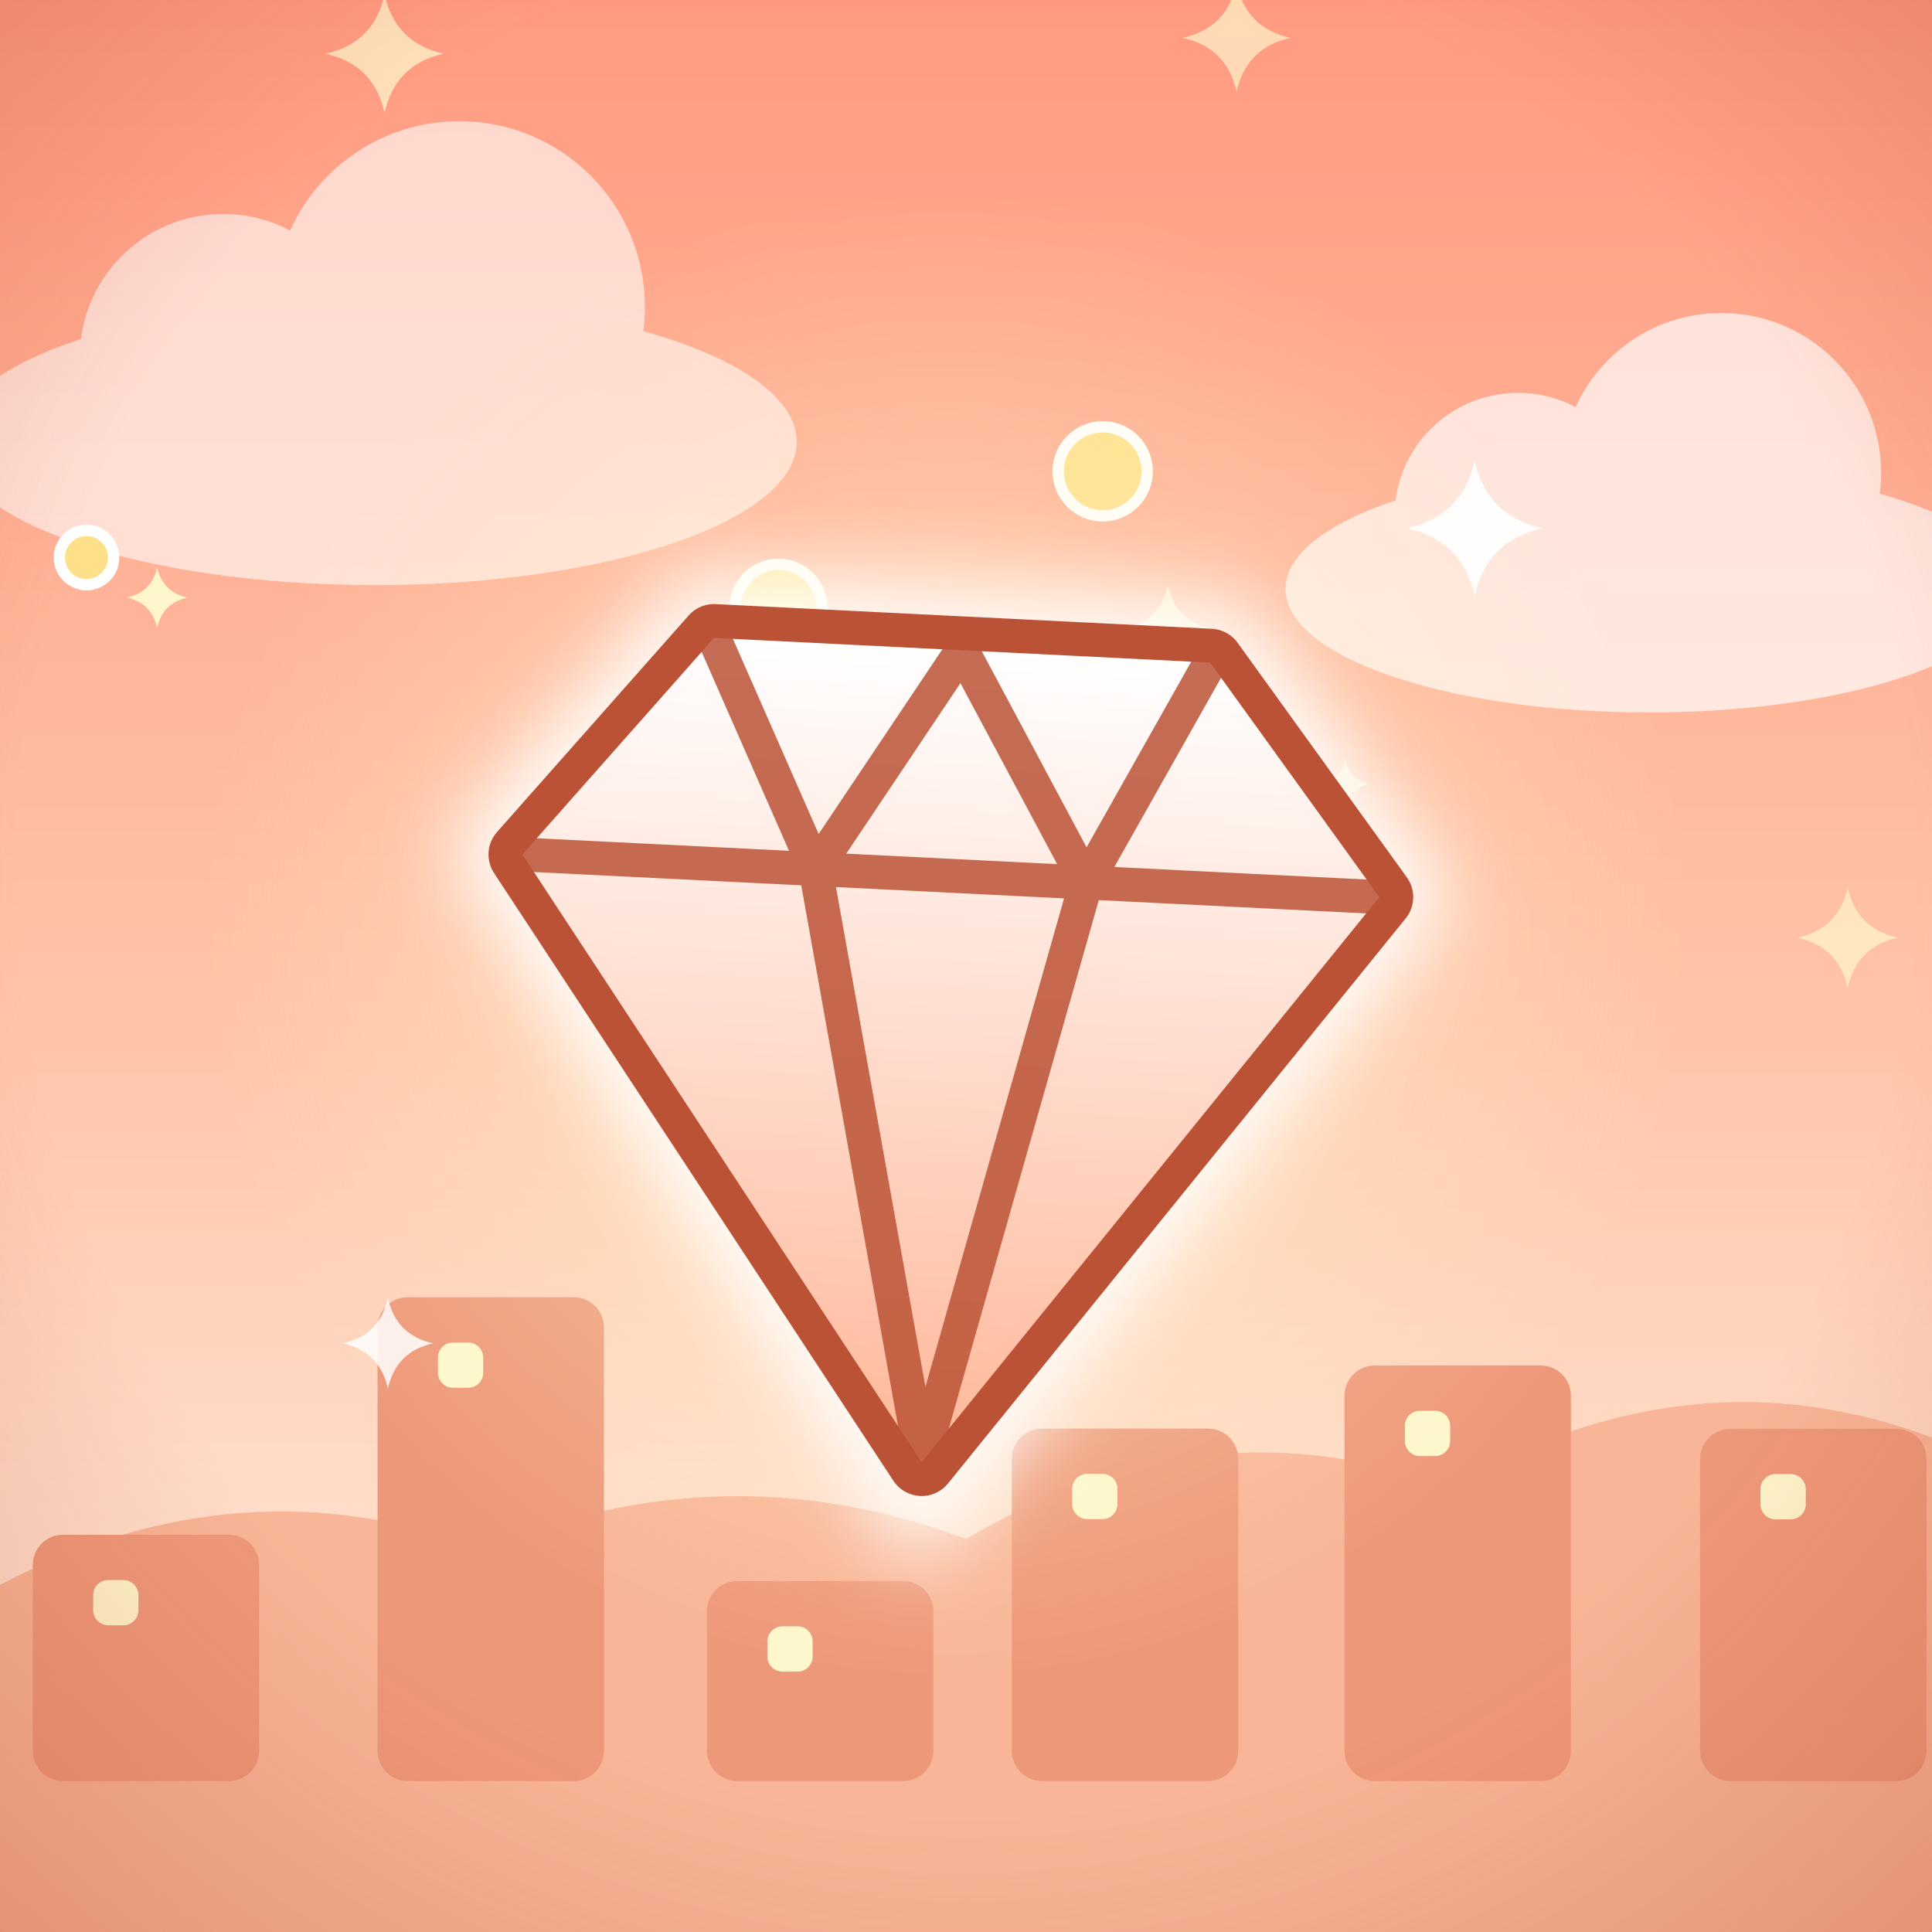
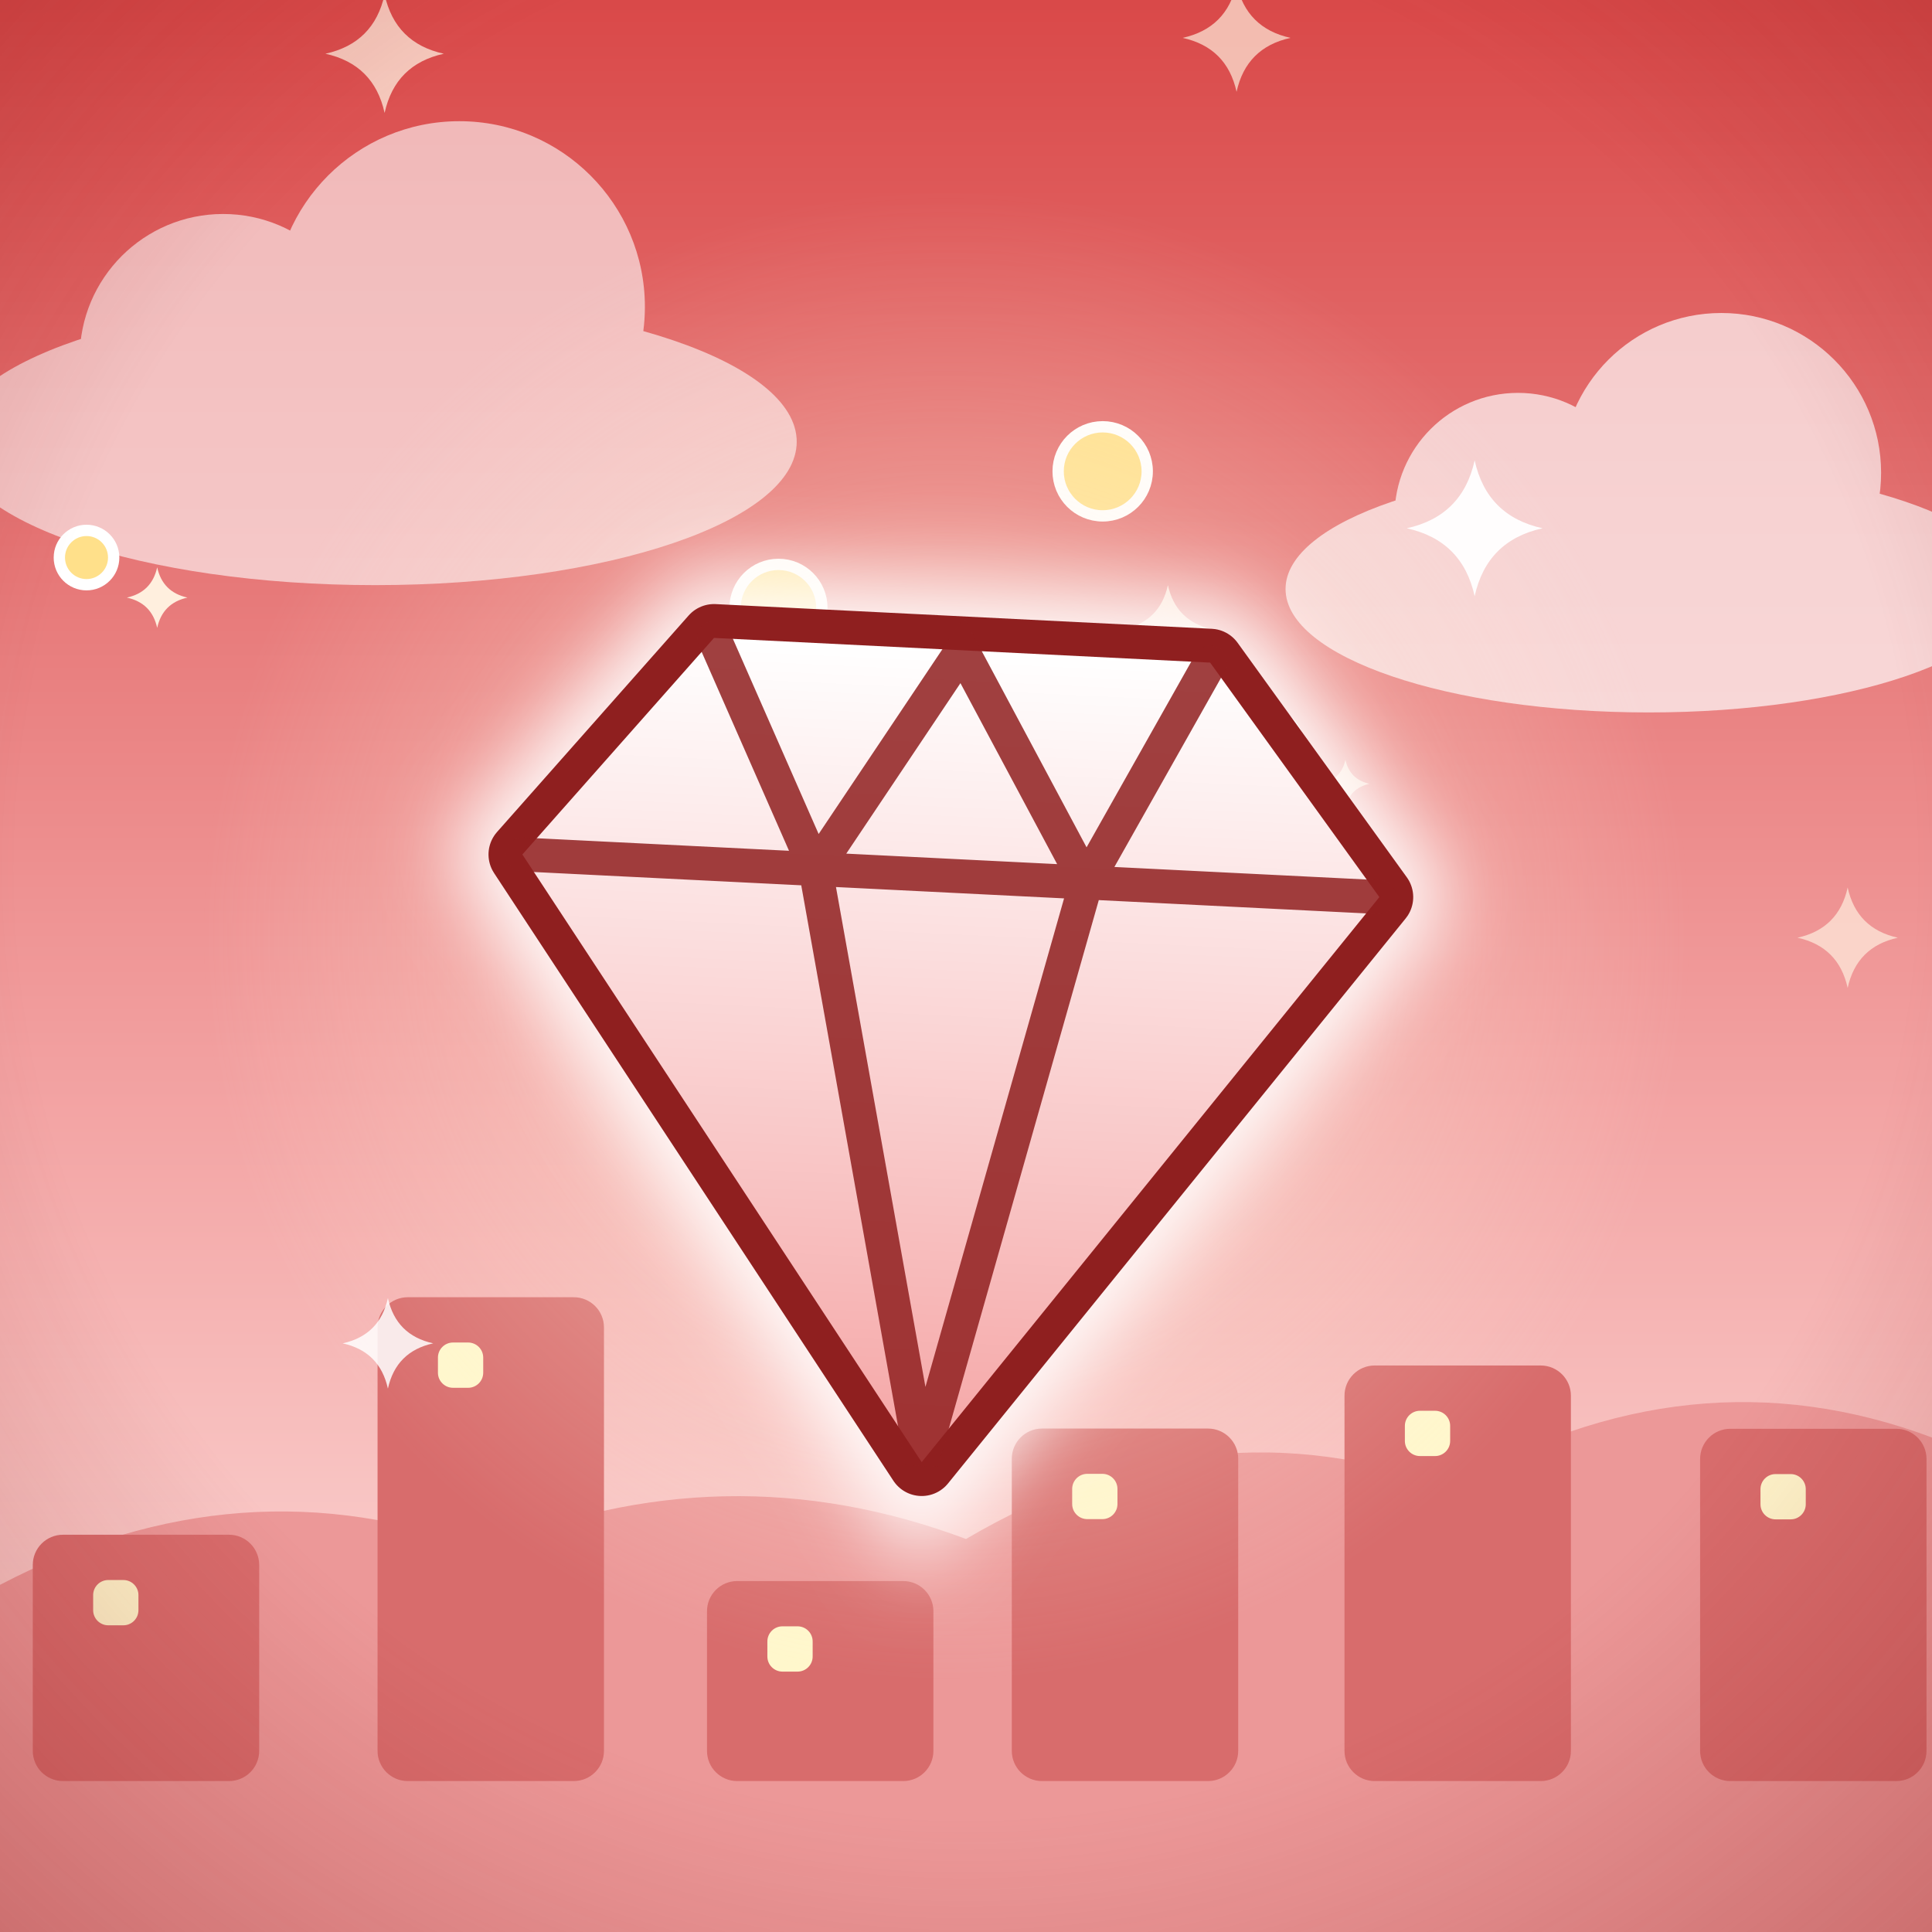
<svg xmlns="http://www.w3.org/2000/svg" viewBox="0 0 256 256" width="256" height="256">
  <defs>
    <linearGradient id="sky" x1="0" y1="0" x2="0" y2="1">
-       <stop offset="0" stop-color="#ff9a80" />
-       <stop offset=".55" stop-color="#ffc6aa" />
-       <stop offset="1" stop-color="#fff3e6" />
+       <stop offset="0" stop-color="#d94848" />
+       <stop offset=".55" stop-color="#f2a0a0" />
+       <stop offset="1" stop-color="#ffe9e6" />
    </linearGradient>
    <radialGradient id="halo" cx=".5" cy=".5" r=".5">
-       <stop offset="0" stop-color="#fff7cc" stop-opacity=".85" />
-       <stop offset=".6" stop-color="#fff7cc" stop-opacity=".25" />
-       <stop offset="1" stop-color="#fff7cc" stop-opacity="0" />
+       <stop offset="0" stop-color="#fff1e0" stop-opacity=".85" />
+       <stop offset=".6" stop-color="#fff1e0" stop-opacity=".25" />
+       <stop offset="1" stop-color="#fff1e0" stop-opacity="0" />
    </radialGradient>
    <linearGradient id="gl" x1="0" y1="0" x2="0" y2="1">
      <stop offset="0" stop-color="#ffffff" />
-       <stop offset="1" stop-color="#ffb798" />
+       <stop offset="1" stop-color="#f5a5a5" />
    </linearGradient>
    <radialGradient id="vig" cx=".5" cy=".45" r=".75">
-       <stop offset=".65" stop-color="#bb5236" stop-opacity="0" />
-       <stop offset="1" stop-color="#bb5236" stop-opacity=".35" />
+       <stop offset=".65" stop-color="#8f1f1f" stop-opacity="0" />
+       <stop offset="1" stop-color="#8f1f1f" stop-opacity=".35" />
    </radialGradient>
    <filter id="blur" x="-30%" y="-30%" width="160%" height="160%">
      <feGaussianBlur stdDeviation="7" />
    </filter>
-     <style>.k{fill:#bb5236;opacity:.9}.ks{fill:none;stroke:#bb5236;stroke-width:6;stroke-linecap:round;opacity:.85}.s{fill:none;stroke:url(#gl);stroke-linecap:round;stroke-linejoin:round}</style>
+     <style>.k{fill:#8f1f1f;opacity:.9}.ks{fill:none;stroke:#8f1f1f;stroke-width:6;stroke-linecap:round;opacity:.85}.s{fill:none;stroke:url(#gl);stroke-linecap:round;stroke-linejoin:round}</style>
  </defs>
  <rect width="256" height="256" fill="url(#sky)" />
  <g fill="#ffffff" opacity="0.676">
    <ellipse cx="218.46" cy="78.042" rx="48.117" ry="16.36" />
    <circle cx="201.138" cy="68.418" r="16.36" />
    <circle cx="228.084" cy="62.644" r="21.171" />
  </g>
  <g fill="#ffffff" opacity="0.591">
    <ellipse cx="49.685" cy="58.531" rx="55.884" ry="19.001" />
    <circle cx="29.567" cy="47.354" r="19.001" />
    <circle cx="60.862" cy="40.648" r="24.589" />
  </g>
-   <path d="M0 256L0 210Q32 193.291 64 205.291Q96 191.923 128 203.923Q160 185.132 192 197.132Q224 178.479 256 190.479Q288 178.479 320 190.723L256 256z" fill="#f8b597" />
-   <rect x="4.344" y="203.361" width="30" height="32.639" rx="4" fill="#ee987a" />
+   <path d="M0 256L0 210Q32 193.291 64 205.291Q96 191.923 128 203.923Q160 185.132 192 197.132Q224 178.479 256 190.479Q288 178.479 320 190.723L256 256z" fill="#ec9898" />
+   <rect x="4.344" y="203.361" width="30" height="32.639" rx="4" fill="#d86c6c" />
  <rect x="12.344" y="209.361" width="6" height="6" rx="2" fill="#fff7cc" />
-   <rect x="50.029" y="171.89" width="30" height="64.11" rx="4" fill="#ee987a" />
+   <rect x="50.029" y="171.89" width="30" height="64.11" rx="4" fill="#d86c6c" />
  <rect x="58.029" y="177.89" width="6" height="6" rx="2" fill="#fff7cc" />
-   <rect x="93.681" y="209.497" width="30" height="26.503" rx="4" fill="#ee987a" />
+   <rect x="93.681" y="209.497" width="30" height="26.503" rx="4" fill="#d86c6c" />
  <rect x="101.681" y="215.497" width="6" height="6" rx="2" fill="#fff7cc" />
-   <rect x="134.069" y="189.291" width="30" height="46.709" rx="4" fill="#ee987a" />
+   <rect x="134.069" y="189.291" width="30" height="46.709" rx="4" fill="#d86c6c" />
  <rect x="142.069" y="195.291" width="6" height="6" rx="2" fill="#fff7cc" />
-   <rect x="178.153" y="180.935" width="30" height="55.065" rx="4" fill="#ee987a" />
+   <rect x="178.153" y="180.935" width="30" height="55.065" rx="4" fill="#d86c6c" />
  <rect x="186.153" y="186.935" width="6" height="6" rx="2" fill="#fff7cc" />
-   <rect x="225.273" y="189.323" width="30" height="46.677" rx="4" fill="#ee987a" />
+   <rect x="225.273" y="189.323" width="30" height="46.677" rx="4" fill="#d86c6c" />
  <rect x="233.273" y="195.323" width="6" height="6" rx="2" fill="#fff7cc" />
  <circle cx="167.329" cy="99.117" r="4.836" fill="#ffe08a" stroke="#fff" stroke-width="1.5" />
  <circle cx="103.154" cy="80.534" r="5.749" fill="#ffe08a" stroke="#fff" stroke-width="1.5" />
  <circle cx="146.111" cy="62.454" r="5.903" fill="#ffe08a" stroke="#fff" stroke-width="1.5" />
  <circle cx="11.463" cy="73.879" r="3.6" fill="#ffe08a" stroke="#fff" stroke-width="1.5" />
-   <path d="M178.276 100.673Q178.849 103.286 181.462 103.859Q178.849 104.433 178.276 107.046Q177.702 104.433 175.09 103.859Q177.702 103.286 178.276 100.673z" fill="#fff7cc" opacity="0.755" />
-   <path d="M244.825 117.601Q246.022 123.055 251.476 124.252Q246.022 125.449 244.825 130.903Q243.628 125.449 238.174 124.252Q243.628 123.055 244.825 117.601z" fill="#fff7cc" opacity="0.687" />
-   <path d="M163.851 -2.132Q165.138 3.731 171.001 5.018Q165.138 6.305 163.851 12.167Q162.564 6.305 156.701 5.018Q162.564 3.731 163.851 -2.132z" fill="#fff7cc" opacity="0.678" />
-   <path d="M50.962 -0.723Q52.373 5.708 58.805 7.12Q52.373 8.532 50.962 14.963Q49.55 8.532 43.118 7.12Q49.55 5.708 50.962 -0.723z" fill="#fff7cc" opacity="0.751" />
-   <path d="M154.754 77.532Q155.805 82.318 160.591 83.369Q155.805 84.42 154.754 89.206Q153.703 84.42 148.917 83.369Q153.703 82.318 154.754 77.532z" fill="#fff7cc" opacity="0.803" />
-   <path d="M20.827 75.171Q21.549 78.462 24.84 79.184Q21.549 79.907 20.827 83.198Q20.104 79.907 16.814 79.184Q20.104 78.462 20.827 75.171z" fill="#fff7cc" opacity="0.982" />
+   <path d="M178.276 100.673Q178.849 103.286 181.462 103.859Q178.849 104.433 178.276 107.046Q177.702 104.433 175.09 103.859Q177.702 103.286 178.276 100.673z" fill="#fff1e0" opacity="0.755" />
+   <path d="M244.825 117.601Q246.022 123.055 251.476 124.252Q246.022 125.449 244.825 130.903Q243.628 125.449 238.174 124.252Q243.628 123.055 244.825 117.601z" fill="#fff1e0" opacity="0.687" />
+   <path d="M163.851 -2.132Q165.138 3.731 171.001 5.018Q165.138 6.305 163.851 12.167Q162.564 6.305 156.701 5.018Q162.564 3.731 163.851 -2.132z" fill="#fff1e0" opacity="0.678" />
+   <path d="M50.962 -0.723Q52.373 5.708 58.805 7.12Q52.373 8.532 50.962 14.963Q49.55 8.532 43.118 7.12Q49.55 5.708 50.962 -0.723z" fill="#fff1e0" opacity="0.751" />
+   <path d="M154.754 77.532Q155.805 82.318 160.591 83.369Q155.805 84.42 154.754 89.206Q153.703 84.42 148.917 83.369Q153.703 82.318 154.754 77.532z" fill="#fff1e0" opacity="0.803" />
+   <path d="M20.827 75.171Q21.549 78.462 24.84 79.184Q21.549 79.907 20.827 83.198Q20.104 79.907 16.814 79.184Q20.104 78.462 20.827 75.171z" fill="#fff1e0" opacity="0.982" />
  <circle cx="125.399" cy="124" r="100" fill="url(#halo)" />
  <g transform="translate(125.3994 128) rotate(2.848006) scale(0.747985) translate(-128 -128)">
    <g filter="url(#blur)" opacity=".95" fill="#ffffff" stroke="#ffffff" stroke-width="22">
      <path d="M84 72h88l32 40-76 104-76-104z" />
      <path d="M52 112h152M84 72l20 40 24-40 24 40 20-40M104 112l24 104 24-104" opacity="0" />
    </g>
-     <g fill="#bb5236" stroke="#bb5236" stroke-width="12" stroke-linejoin="round">
+     <g fill="#8f1f1f" stroke="#8f1f1f" stroke-width="12" stroke-linejoin="round">
      <path d="M84 72h88l32 40-76 104-76-104z" />
      <path d="M52 112h152M84 72l20 40 24-40 24 40 20-40M104 112l24 104 24-104" opacity="0" />
    </g>
    <g fill="url(#gl)" stroke="none">
      <path d="M84 72h88l32 40-76 104-76-104z" />
      <path d="M52 112h152M84 72l20 40 24-40 24 40 20-40M104 112l24 104 24-104" class="ks" />
    </g>
  </g>
  <path d="M195.399 61Q197.019 68.38 204.399 70Q197.019 71.62 195.399 79Q193.779 71.62 186.399 70Q193.779 68.38 195.399 61z" fill="#ffffff" opacity="0.95" />
  <path d="M51.399 172Q52.479 176.92 57.399 178Q52.479 179.08 51.399 184Q50.319 179.08 45.399 178Q50.319 176.92 51.399 172z" fill="#ffffff" opacity="0.85" />
  <rect width="256" height="256" fill="url(#vig)" />
</svg>
